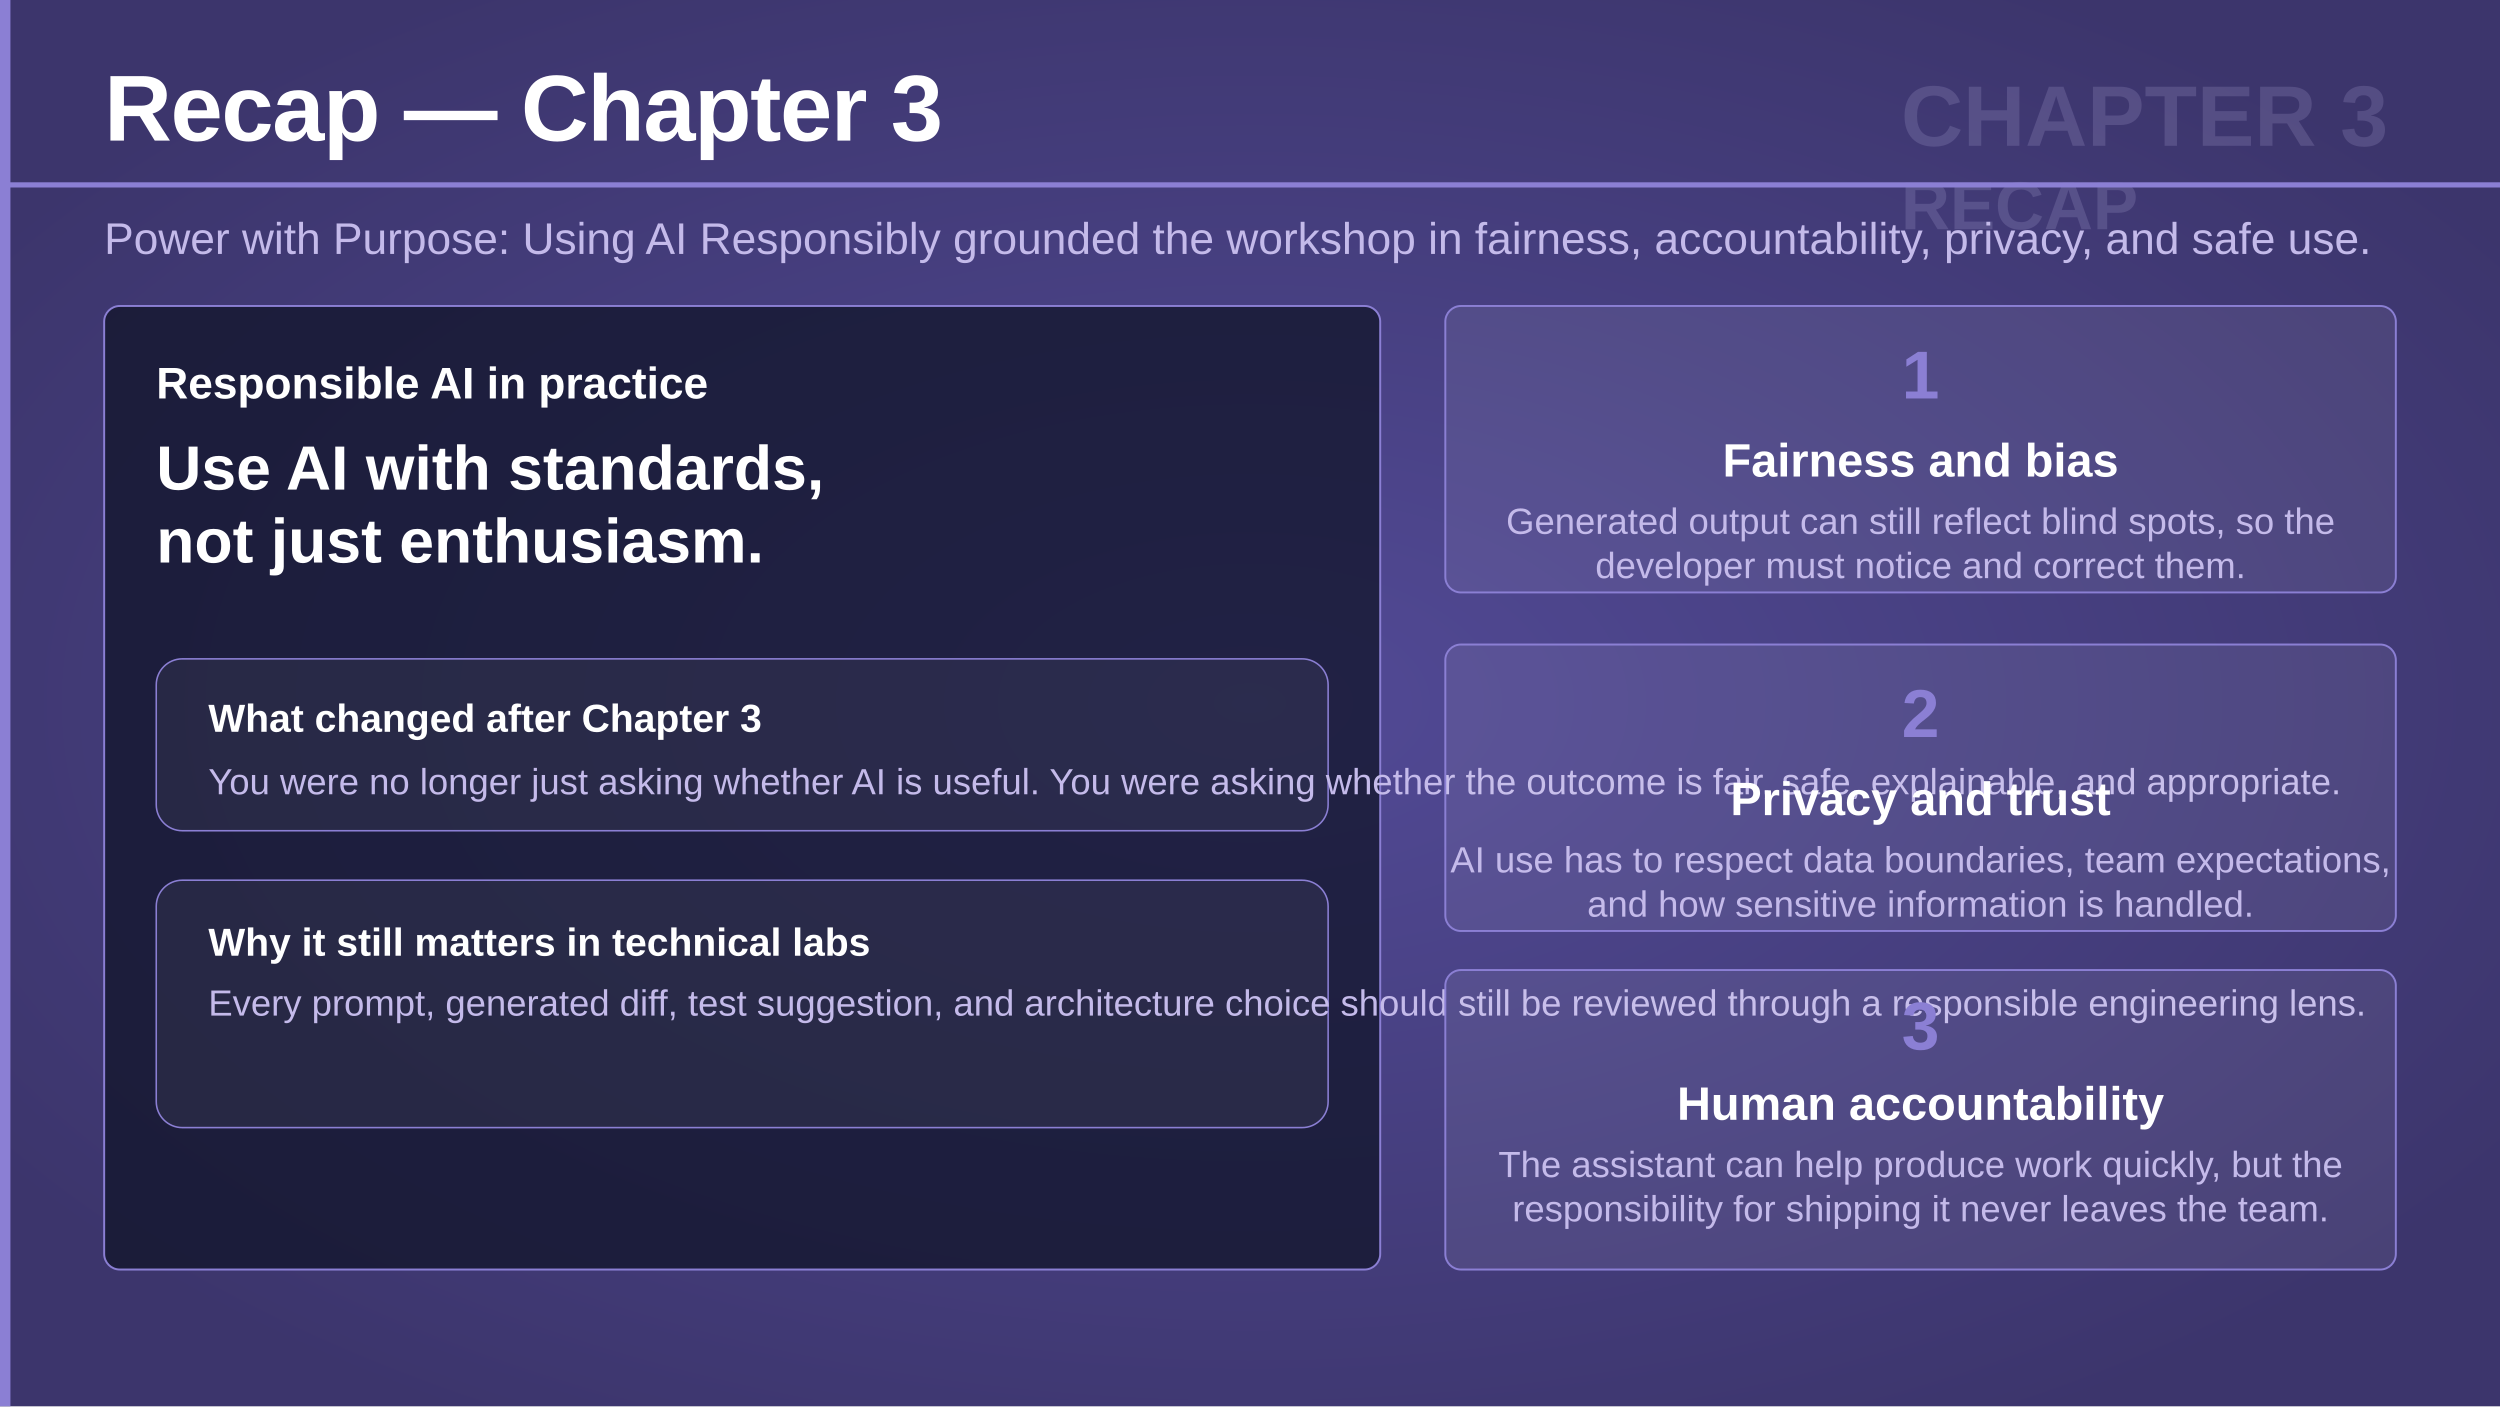
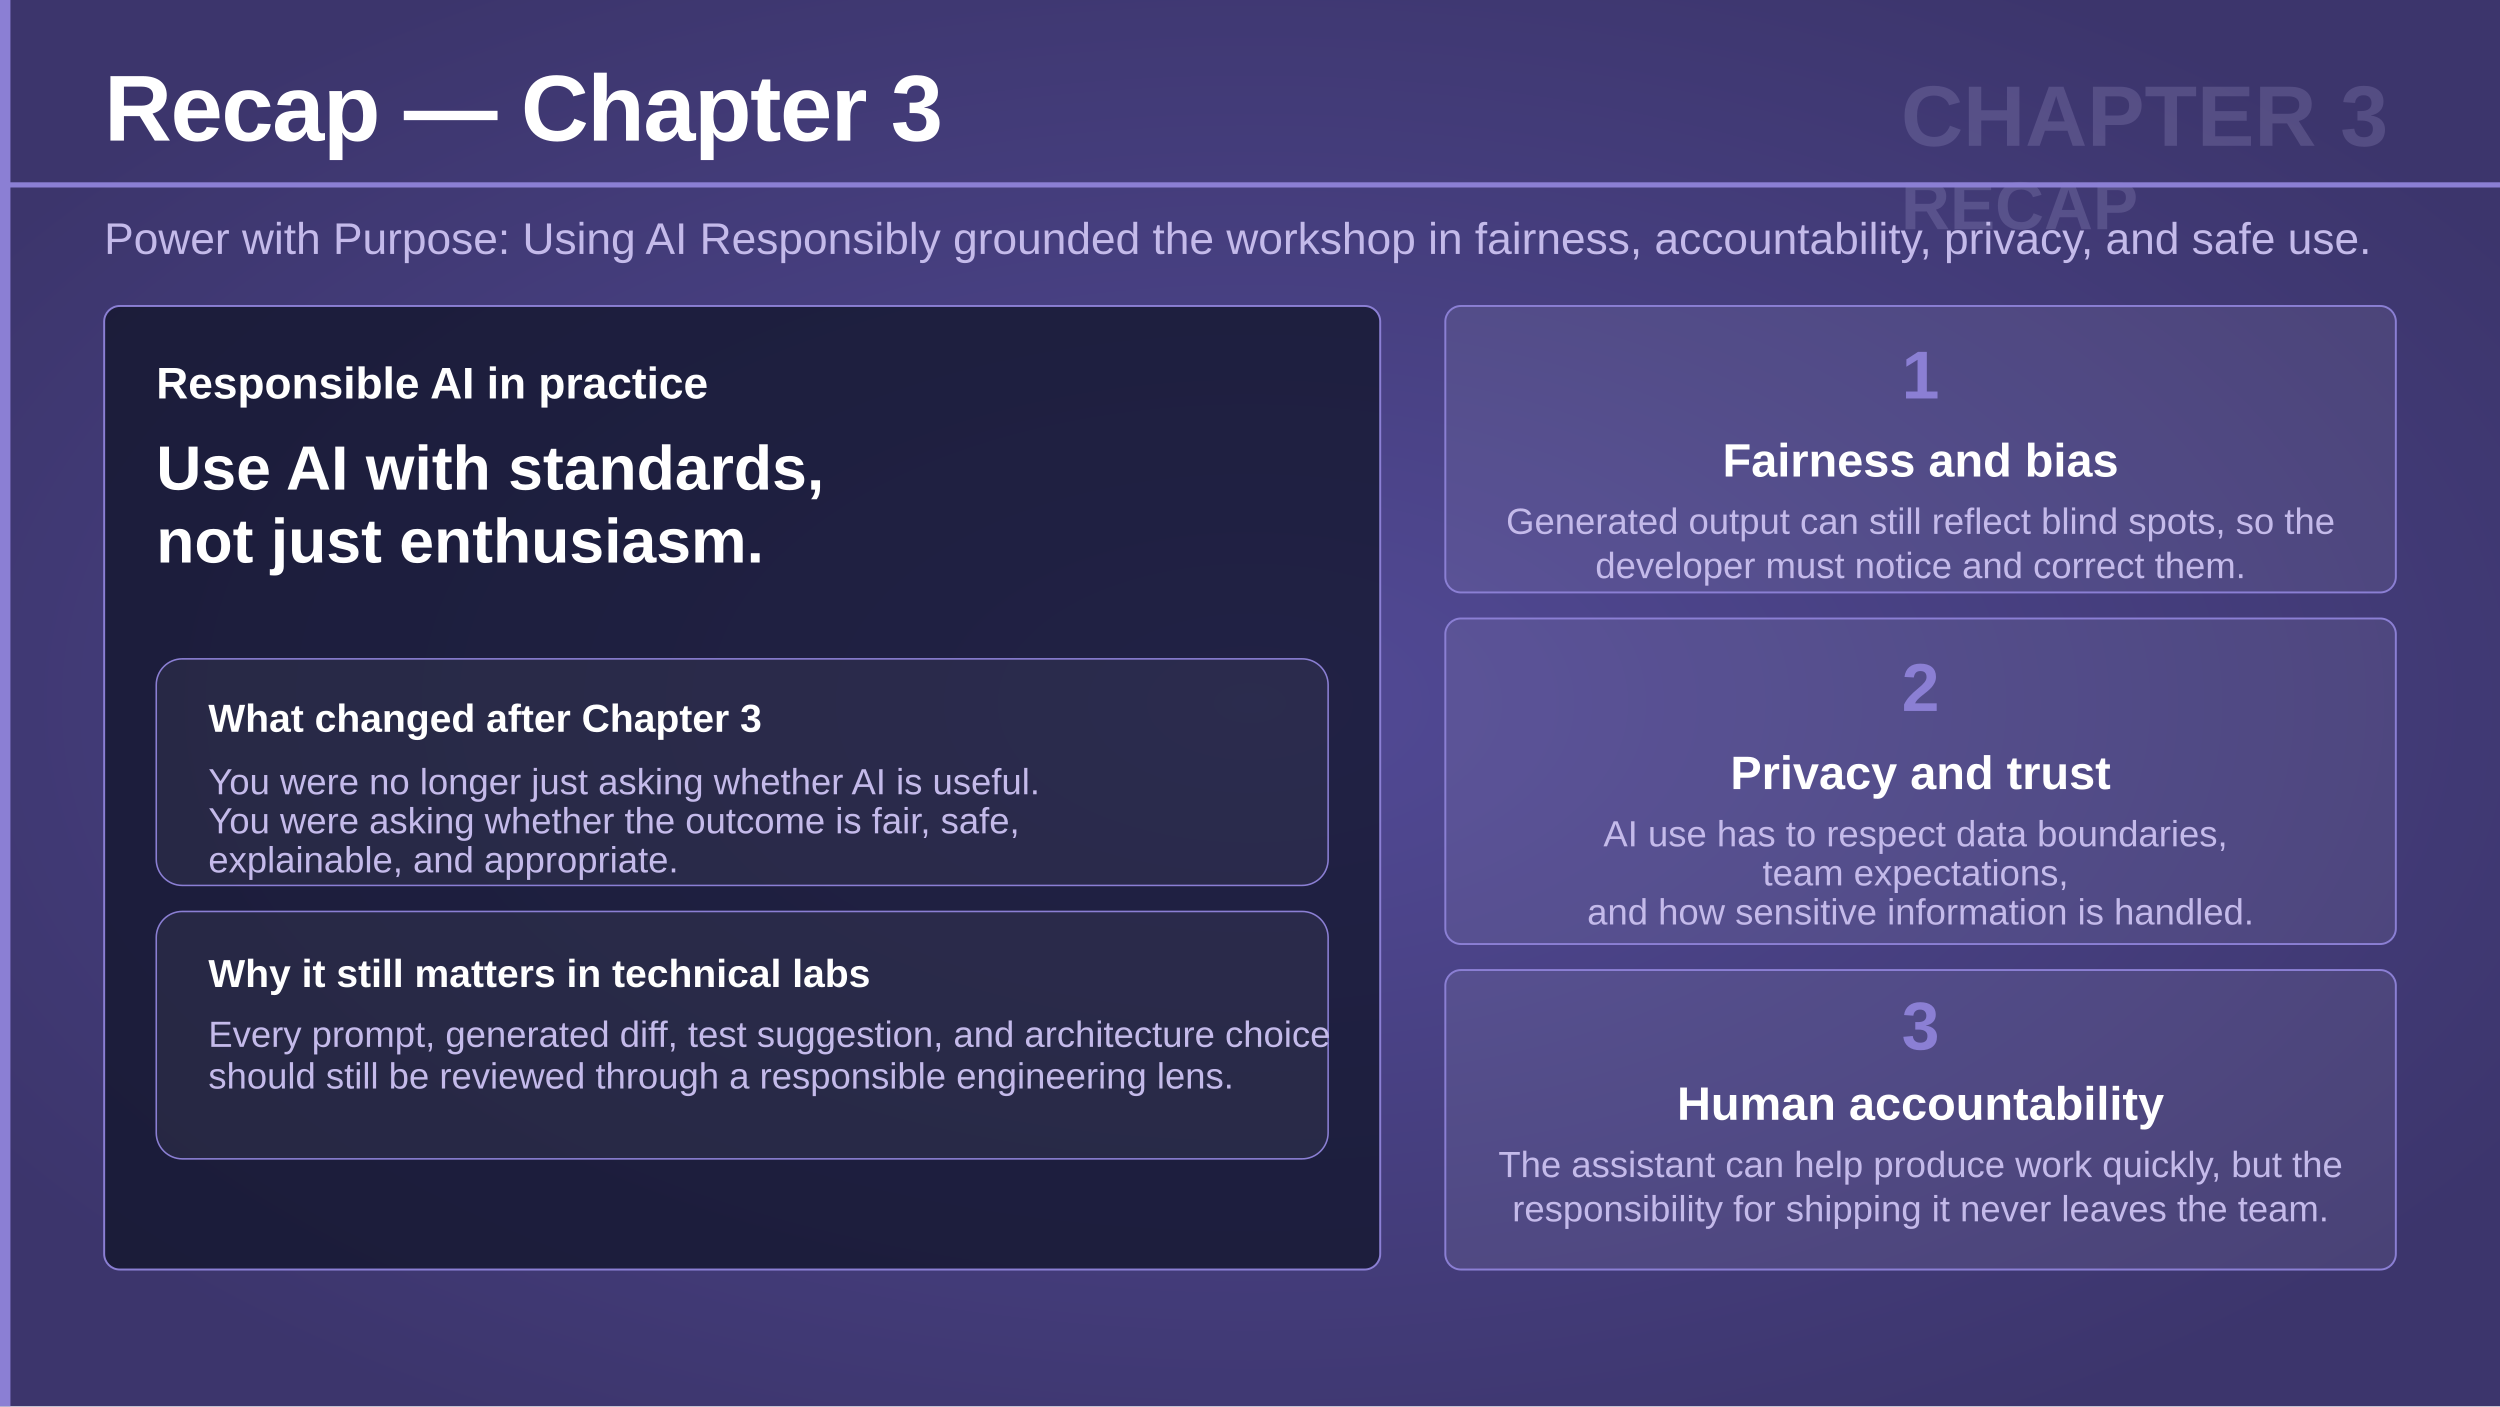
<svg xmlns="http://www.w3.org/2000/svg" viewBox="0 0 1920 1080" width="1920" height="1080">
  <defs>
    <radialGradient id="bgGlow" cx="50%" cy="50%" r="60%">
      <stop offset="0%" stop-color="#524a96" stop-opacity="1" />
      <stop offset="100%" stop-color="#3c356c" stop-opacity="1" />
    </radialGradient>
  </defs>
  <rect width="1920" height="1080" fill="url(#bgGlow)" />
  <rect x="0" y="0" width="8" height="1080" fill="#8b7fd4" />
  <g transform="translate(1460 58)" opacity="0.18">
    <text x="0" y="54" font-family="'Segoe UI', 'Helvetica Neue', Arial, sans-serif" font-size="66" font-weight="700" fill="#c4baea">CHAPTER 3</text>
    <text x="0" y="118" font-family="'Segoe UI', 'Helvetica Neue', Arial, sans-serif" font-size="52" font-weight="700" fill="#c4baea">RECAP</text>
  </g>
  <text x="80" y="108" font-family="'Segoe UI', 'Helvetica Neue', Arial, sans-serif" font-size="72" font-weight="700" fill="#ffffff" letter-spacing="-1">Recap — Chapter 3</text>
  <rect x="0" y="140" width="1920" height="4" fill="#8b7fd4" />
  <text x="80" y="195" font-family="'Segoe UI', 'Helvetica Neue', Arial, sans-serif" font-size="34" font-weight="300" fill="#c4baea">Power with Purpose: Using AI Responsibly grounded the workshop in fairness, accountability, privacy, and safe use.</text>
  <rect x="80" y="235" width="980" height="740" rx="12" fill="#0f1226" fill-opacity="0.72" stroke="#8b7fd4" stroke-width="1.5" />
  <text x="120" y="306" font-family="'Segoe UI', 'Helvetica Neue', Arial, sans-serif" font-size="34" font-weight="700" fill="#ffffff">Responsible AI in practice</text>
  <text x="120" y="376" font-family="'Segoe UI', 'Helvetica Neue', Arial, sans-serif" font-size="48" font-weight="700" fill="#ffffff">Use AI with standards,</text>
  <text x="120" y="432" font-family="'Segoe UI', 'Helvetica Neue', Arial, sans-serif" font-size="48" font-weight="700" fill="#ffffff">not just enthusiasm.</text>
-   <rect x="120" y="506" width="900" height="132" rx="20" fill="rgba(255,255,255,0.05)" stroke="#8b7fd4" stroke-width="1.2" />
+   <rect x="120" y="506" width="900" height="174" rx="20" fill="rgba(255,255,255,0.05)" stroke="#8b7fd4" stroke-width="1.2" />
  <text x="160" y="562" font-family="'Segoe UI', 'Helvetica Neue', Arial, sans-serif" font-size="30" font-weight="700" fill="#ffffff">What changed after Chapter 3</text>
-   <text x="160" y="610" font-family="'Segoe UI', 'Helvetica Neue', Arial, sans-serif" font-size="28" font-weight="300" fill="#c4baea">You were no longer just asking whether AI is useful. You were asking whether the outcome is fair, safe, explainable, and appropriate.</text>
-   <rect x="120" y="676" width="900" height="190" rx="20" fill="rgba(255,255,255,0.05)" stroke="#8b7fd4" stroke-width="1.2" />
-   <text x="160" y="734" font-family="'Segoe UI', 'Helvetica Neue', Arial, sans-serif" font-size="30" font-weight="700" fill="#ffffff">Why it still matters in technical labs</text>
-   <text x="160" y="780" font-family="'Segoe UI', 'Helvetica Neue', Arial, sans-serif" font-size="28" font-weight="300" fill="#c4baea">Every prompt, generated diff, test suggestion, and architecture choice should still be reviewed through a responsible engineering lens.</text>
+   <text x="160" y="610" font-family="'Segoe UI', 'Helvetica Neue', Arial, sans-serif" font-size="28" font-weight="300" fill="#c4baea">
+     <tspan x="160" dy="0">You were no longer just asking whether AI is useful.</tspan>
+     <tspan x="160" dy="30">You were asking whether the outcome is fair, safe,</tspan>
+     <tspan x="160" dy="30">explainable, and appropriate.</tspan>
+   </text>
+   <rect x="120" y="700" width="900" height="190" rx="20" fill="rgba(255,255,255,0.05)" stroke="#8b7fd4" stroke-width="1.2" />
+   <text x="160" y="758" font-family="'Segoe UI', 'Helvetica Neue', Arial, sans-serif" font-size="30" font-weight="700" fill="#ffffff">Why it still matters in technical labs</text>
+   <text x="160" y="804" font-family="'Segoe UI', 'Helvetica Neue', Arial, sans-serif" font-size="28" font-weight="300" fill="#c4baea">
+     <tspan x="160" dy="0">Every prompt, generated diff, test suggestion, and architecture choice</tspan>
+     <tspan x="160" dy="32">should still be reviewed through a responsible engineering lens.</tspan>
+   </text>
  <rect x="1110" y="235" width="730" height="220" rx="12" fill="#ffffff" fill-opacity="0.07" stroke="#8b7fd4" stroke-width="1.5" />
  <text x="1475" y="306" text-anchor="middle" font-family="'Segoe UI', 'Helvetica Neue', Arial, sans-serif" font-size="52" font-weight="700" fill="#8b7fd4">1</text>
  <text x="1475" y="366" text-anchor="middle" font-family="'Segoe UI', 'Helvetica Neue', Arial, sans-serif" font-size="36" font-weight="600" fill="#ffffff">Fairness and bias</text>
  <text x="1475" y="410" text-anchor="middle" font-family="'Segoe UI', 'Helvetica Neue', Arial, sans-serif" font-size="28" font-weight="300" fill="#c4baea">Generated output can still reflect blind spots, so the</text>
  <text x="1475" y="444" text-anchor="middle" font-family="'Segoe UI', 'Helvetica Neue', Arial, sans-serif" font-size="28" font-weight="300" fill="#c4baea">developer must notice and correct them.</text>
-   <rect x="1110" y="495" width="730" height="220" rx="12" fill="#ffffff" fill-opacity="0.07" stroke="#8b7fd4" stroke-width="1.5" />
-   <text x="1475" y="566" text-anchor="middle" font-family="'Segoe UI', 'Helvetica Neue', Arial, sans-serif" font-size="52" font-weight="700" fill="#8b7fd4">2</text>
-   <text x="1475" y="626" text-anchor="middle" font-family="'Segoe UI', 'Helvetica Neue', Arial, sans-serif" font-size="36" font-weight="600" fill="#ffffff">Privacy and trust</text>
-   <text x="1475" y="670" text-anchor="middle" font-family="'Segoe UI', 'Helvetica Neue', Arial, sans-serif" font-size="28" font-weight="300" fill="#c4baea">AI use has to respect data boundaries, team expectations,</text>
-   <text x="1475" y="704" text-anchor="middle" font-family="'Segoe UI', 'Helvetica Neue', Arial, sans-serif" font-size="28" font-weight="300" fill="#c4baea">and how sensitive information is handled.</text>
+   <rect x="1110" y="475" width="730" height="250" rx="12" fill="#ffffff" fill-opacity="0.07" stroke="#8b7fd4" stroke-width="1.5" />
+   <text x="1475" y="546" text-anchor="middle" font-family="'Segoe UI', 'Helvetica Neue', Arial, sans-serif" font-size="52" font-weight="700" fill="#8b7fd4">2</text>
+   <text x="1475" y="606" text-anchor="middle" font-family="'Segoe UI', 'Helvetica Neue', Arial, sans-serif" font-size="36" font-weight="600" fill="#ffffff">Privacy and trust</text>
+   <text x="1475" y="650" text-anchor="middle" font-family="'Segoe UI', 'Helvetica Neue', Arial, sans-serif" font-size="28" font-weight="300" fill="#c4baea">
+     <tspan x="1475" dy="0">AI use has to respect data boundaries,</tspan>
+     <tspan x="1475" dy="30">team expectations,</tspan>
+     <tspan x="1475" dy="30">and how sensitive information is handled.</tspan>
+   </text>
  <rect x="1110" y="745" width="730" height="230" rx="12" fill="#ffffff" fill-opacity="0.07" stroke="#8b7fd4" stroke-width="1.5" />
  <text x="1475" y="806" text-anchor="middle" font-family="'Segoe UI', 'Helvetica Neue', Arial, sans-serif" font-size="52" font-weight="700" fill="#8b7fd4">3</text>
  <text x="1475" y="860" text-anchor="middle" font-family="'Segoe UI', 'Helvetica Neue', Arial, sans-serif" font-size="36" font-weight="600" fill="#ffffff">Human accountability</text>
  <text x="1475" y="904" text-anchor="middle" font-family="'Segoe UI', 'Helvetica Neue', Arial, sans-serif" font-size="28" font-weight="300" fill="#c4baea">The assistant can help produce work quickly, but the</text>
  <text x="1475" y="938" text-anchor="middle" font-family="'Segoe UI', 'Helvetica Neue', Arial, sans-serif" font-size="28" font-weight="300" fill="#c4baea">responsibility for shipping it never leaves the team.</text>
</svg>
